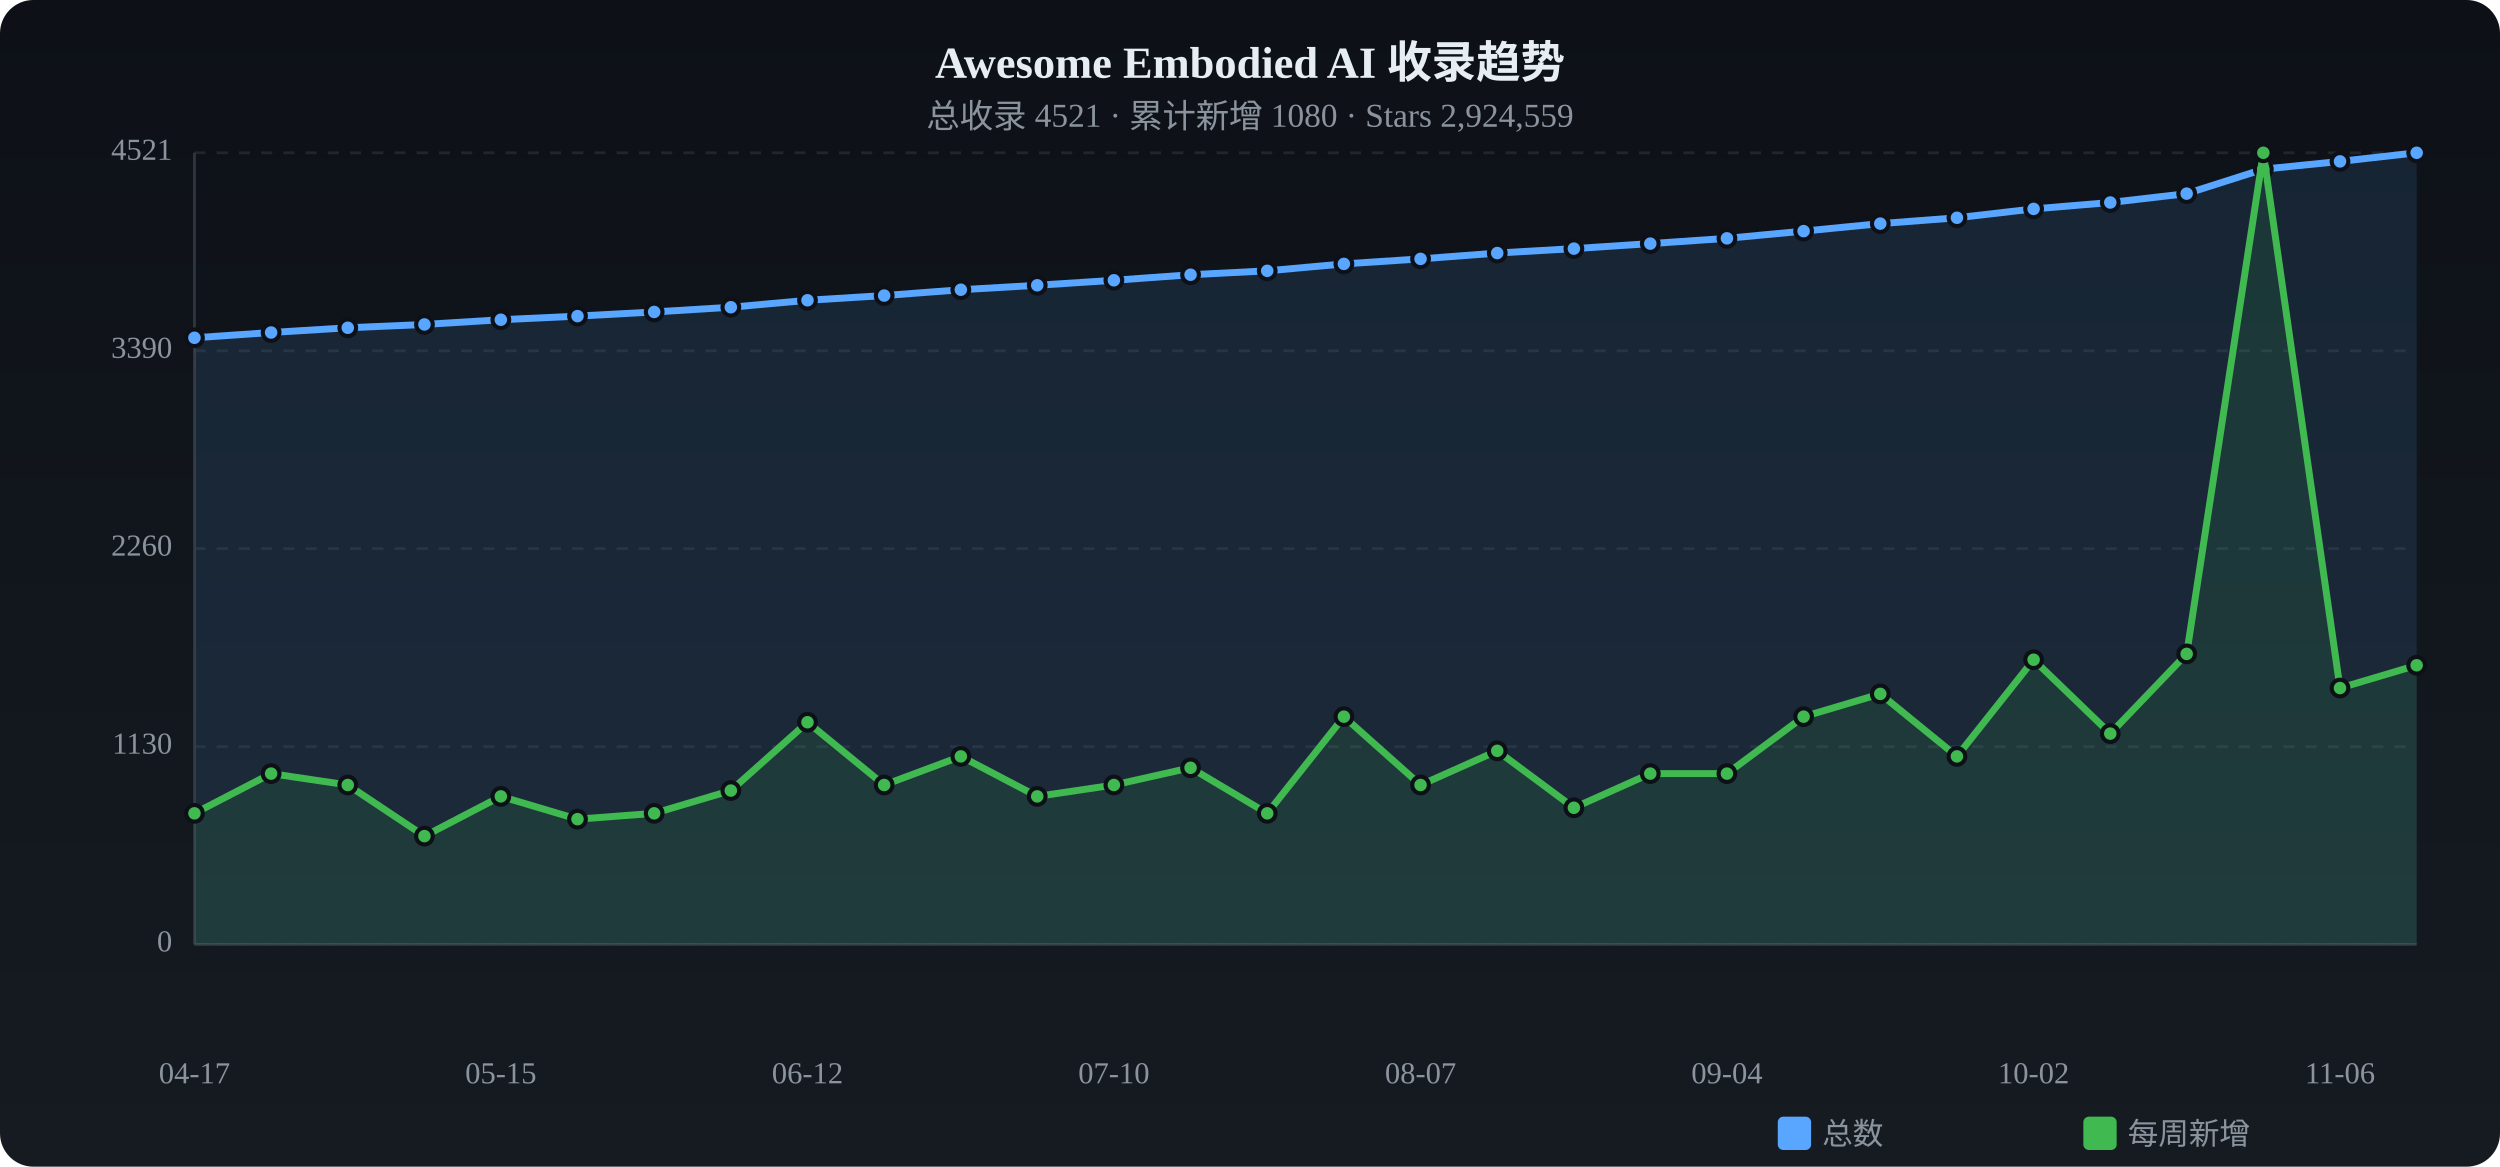
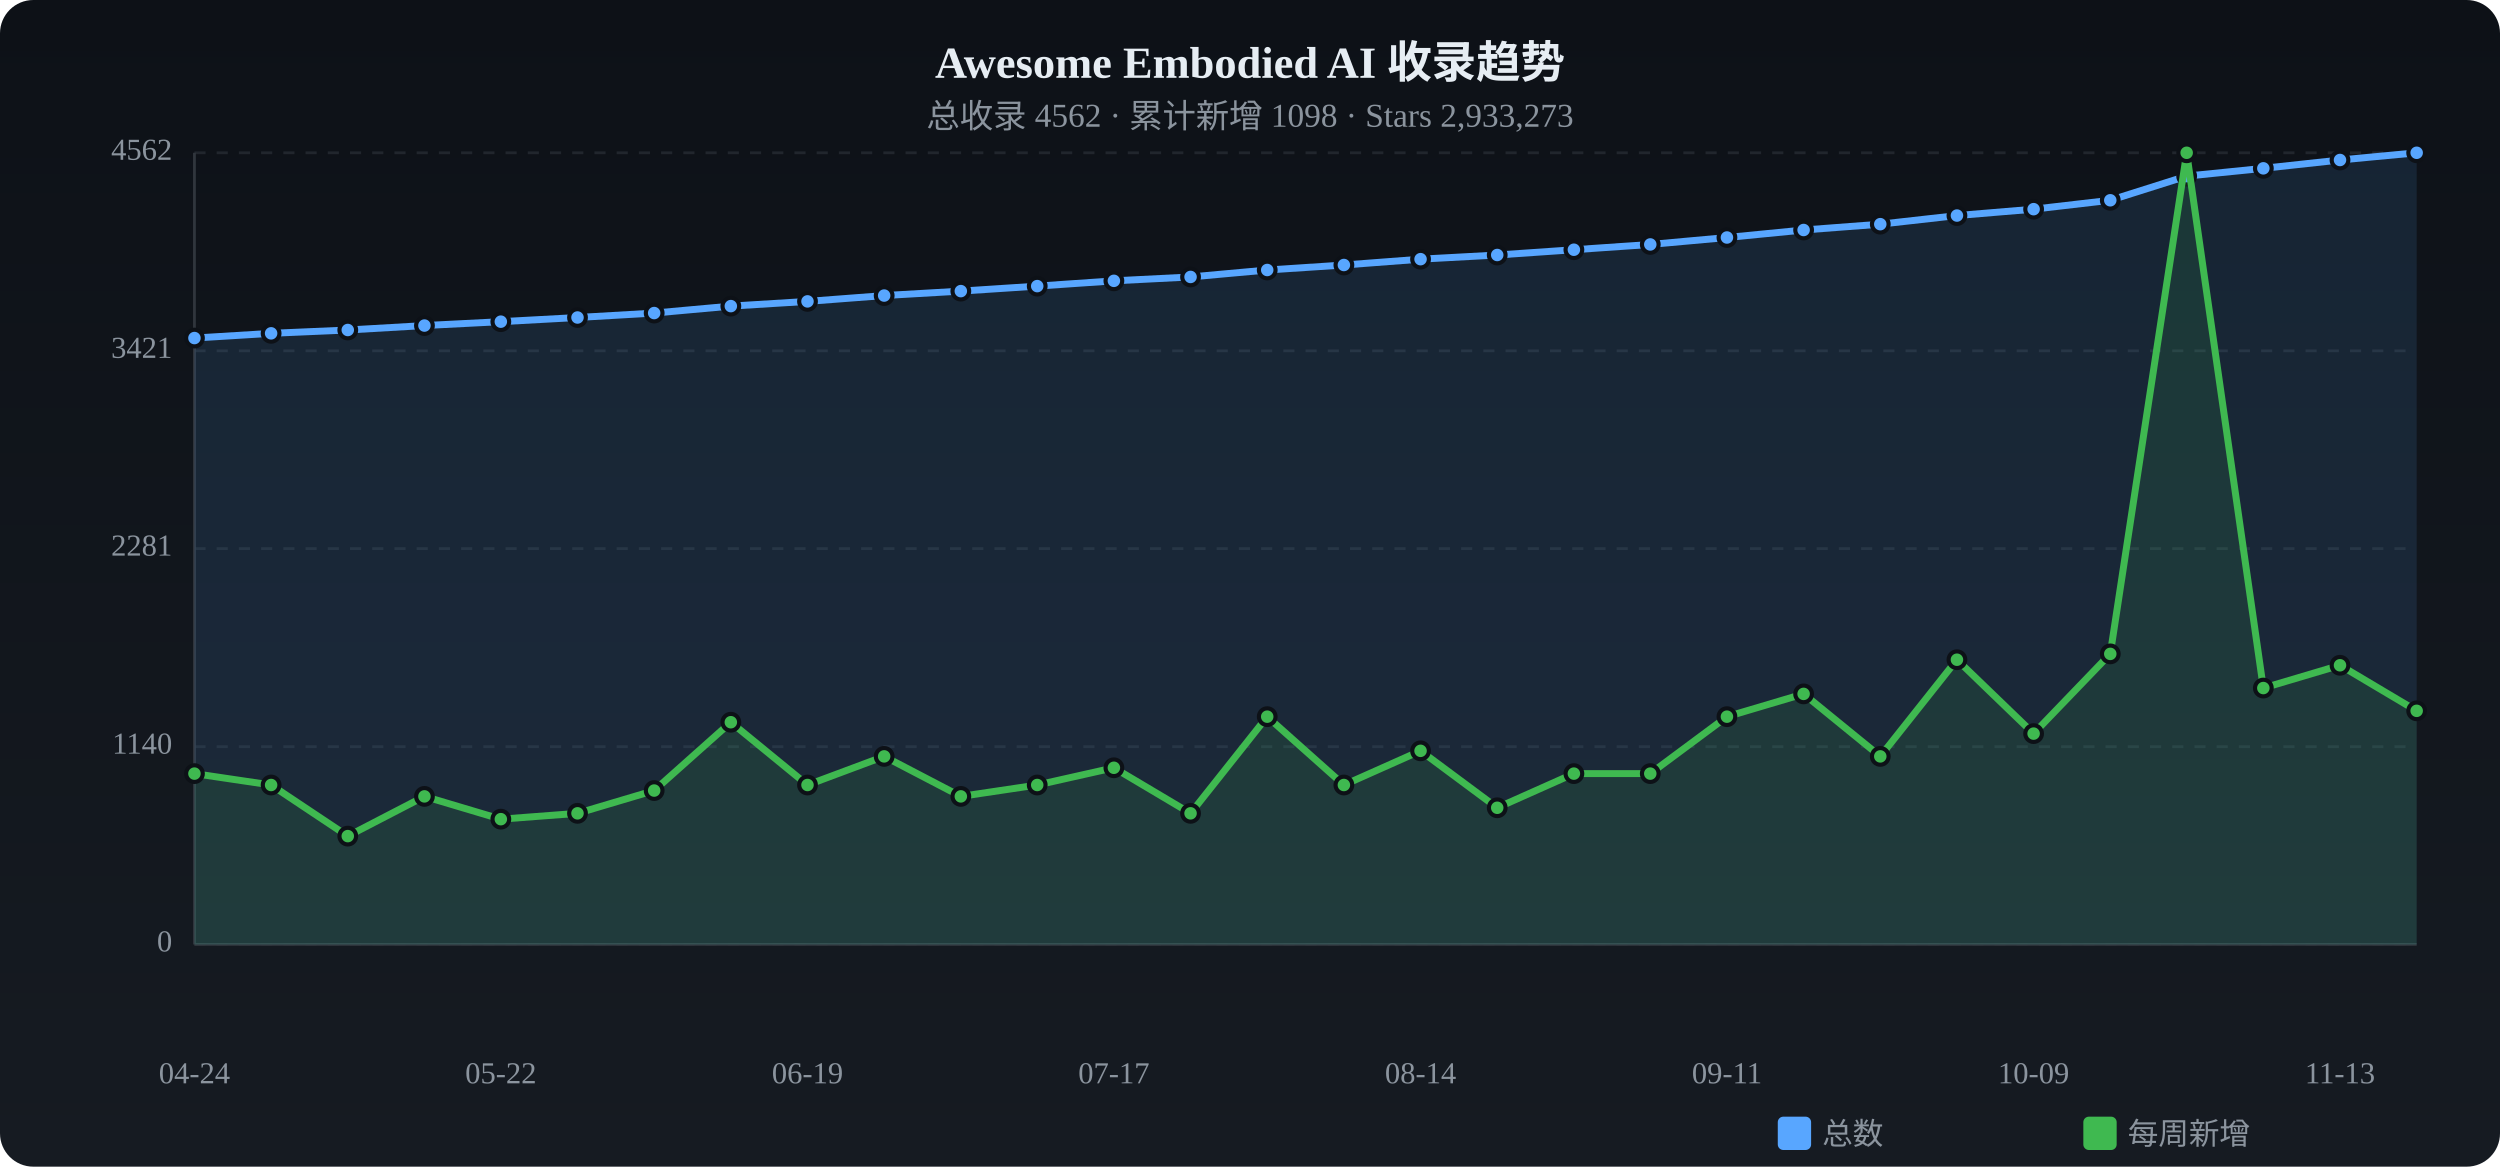
<svg xmlns="http://www.w3.org/2000/svg" viewBox="0 0 900 420" width="900" height="420">
  <defs>
    <linearGradient id="tbg" x1="0%" y1="0%" x2="0%" y2="100%">
      <stop offset="0%" stop-color="#0d1117" />
      <stop offset="100%" stop-color="#161b22" />
    </linearGradient>
  </defs>
  <rect width="900" height="420" rx="12" fill="url(#tbg)" />
  <text x="450.0" y="28" text-anchor="middle" fill="#e6edf3" font-size="16" font-weight="bold">Awesome Embodied AI 收录趋势</text>
-   <text x="450.0" y="46" text-anchor="middle" fill="#8b949e" font-size="12">总收录 4521 · 累计新增 1080 · Stars 2,924,559</text>
+   <text x="450.0" y="46" text-anchor="middle" fill="#8b949e" font-size="12">总收录 4562 · 累计新增 1098 · Stars 2,933,273</text>
  <text x="62" y="340.0" text-anchor="end" fill="#8b949e" font-size="11" dominant-baseline="middle">0</text>
  <line x1="70" y1="340.0" x2="870" y2="340.0" stroke="#21262d" stroke-dasharray="4 4" />
-   <text x="62" y="268.8" text-anchor="end" fill="#8b949e" font-size="11" dominant-baseline="middle">1130</text>
+   <text x="62" y="268.8" text-anchor="end" fill="#8b949e" font-size="11" dominant-baseline="middle">1140</text>
  <line x1="70" y1="268.8" x2="870" y2="268.8" stroke="#21262d" stroke-dasharray="4 4" />
-   <text x="62" y="197.5" text-anchor="end" fill="#8b949e" font-size="11" dominant-baseline="middle">2260</text>
+   <text x="62" y="197.5" text-anchor="end" fill="#8b949e" font-size="11" dominant-baseline="middle">2281</text>
  <line x1="70" y1="197.5" x2="870" y2="197.5" stroke="#21262d" stroke-dasharray="4 4" />
-   <text x="62" y="126.3" text-anchor="end" fill="#8b949e" font-size="11" dominant-baseline="middle">3390</text>
+   <text x="62" y="126.3" text-anchor="end" fill="#8b949e" font-size="11" dominant-baseline="middle">3421</text>
  <line x1="70" y1="126.3" x2="870" y2="126.3" stroke="#21262d" stroke-dasharray="4 4" />
-   <text x="62" y="55.0" text-anchor="end" fill="#8b949e" font-size="11" dominant-baseline="middle">4521</text>
+   <text x="62" y="55.0" text-anchor="end" fill="#8b949e" font-size="11" dominant-baseline="middle">4562</text>
  <line x1="70" y1="55.0" x2="870" y2="55.0" stroke="#21262d" stroke-dasharray="4 4" />
  <line x1="70" y1="55" x2="70" y2="340" stroke="#30363d" />
  <line x1="70" y1="340" x2="870" y2="340" stroke="#30363d" />
-   <path d="M70.0,121.6 L97.6,119.7 L125.2,118.0 L152.8,116.8 L180.3,115.1 L207.9,113.8 L235.5,112.3 L263.1,110.6 L290.7,108.1 L318.3,106.4 L345.9,104.3 L373.4,102.7 L401.0,100.9 L428.6,98.9 L456.2,97.5 L483.8,95.0 L511.4,93.2 L539.0,91.1 L566.6,89.5 L594.1,87.7 L621.7,85.8 L649.3,83.2 L676.9,80.5 L704.5,78.4 L732.1,75.2 L759.7,72.9 L787.2,69.7 L814.8,60.9 L842.4,58.1 L870.0,55.0 L870.0,340 L70.0,340 Z" fill="#58a6ff" opacity="0.12" />
-   <polyline points="70.0,121.6 97.6,119.7 125.2,118.0 152.8,116.8 180.3,115.1 207.9,113.8 235.5,112.3 263.1,110.6 290.7,108.1 318.3,106.4 345.9,104.3 373.4,102.7 401.0,100.9 428.6,98.9 456.2,97.5 483.8,95.0 511.4,93.2 539.0,91.1 566.6,89.5 594.1,87.7 621.7,85.8 649.3,83.2 676.9,80.5 704.5,78.4 732.1,75.2 759.7,72.9 787.2,69.7 814.8,60.9 842.4,58.1 870.0,55.0" fill="none" stroke="#58a6ff" stroke-width="2.5" stroke-linecap="round" stroke-linejoin="round" />
-   <circle cx="70.0" cy="121.6" r="3" fill="#58a6ff" stroke="#0d1117" stroke-width="1.5" />
-   <circle cx="97.6" cy="119.7" r="3" fill="#58a6ff" stroke="#0d1117" stroke-width="1.5" />
-   <circle cx="125.2" cy="118.0" r="3" fill="#58a6ff" stroke="#0d1117" stroke-width="1.5" />
-   <circle cx="152.8" cy="116.8" r="3" fill="#58a6ff" stroke="#0d1117" stroke-width="1.5" />
-   <circle cx="180.3" cy="115.1" r="3" fill="#58a6ff" stroke="#0d1117" stroke-width="1.5" />
-   <circle cx="207.9" cy="113.8" r="3" fill="#58a6ff" stroke="#0d1117" stroke-width="1.5" />
-   <circle cx="235.5" cy="112.3" r="3" fill="#58a6ff" stroke="#0d1117" stroke-width="1.5" />
-   <circle cx="263.1" cy="110.6" r="3" fill="#58a6ff" stroke="#0d1117" stroke-width="1.5" />
-   <circle cx="290.7" cy="108.1" r="3" fill="#58a6ff" stroke="#0d1117" stroke-width="1.5" />
+   <path d="M70.0,121.7 L97.6,120.0 L125.2,118.8 L152.8,117.2 L180.3,115.8 L207.9,114.3 L235.5,112.7 L263.1,110.2 L290.7,108.5 L318.3,106.4 L345.9,104.8 L373.4,103.0 L401.0,101.1 L428.6,99.7 L456.2,97.2 L483.8,95.4 L511.4,93.3 L539.0,91.8 L566.6,89.9 L594.1,88.0 L621.7,85.5 L649.3,82.8 L676.9,80.7 L704.5,77.6 L732.1,75.3 L759.7,72.1 L787.2,63.4 L814.8,60.6 L842.4,57.6 L870.0,55.0 L870.0,340 L70.0,340 Z" fill="#58a6ff" opacity="0.12" />
+   <polyline points="70.0,121.7 97.6,120.0 125.2,118.8 152.8,117.2 180.3,115.8 207.9,114.3 235.5,112.7 263.1,110.2 290.7,108.5 318.3,106.4 345.9,104.8 373.4,103.0 401.0,101.1 428.6,99.7 456.2,97.2 483.8,95.4 511.4,93.3 539.0,91.8 566.6,89.9 594.1,88.0 621.7,85.5 649.3,82.8 676.9,80.7 704.5,77.6 732.1,75.3 759.7,72.1 787.2,63.4 814.8,60.6 842.4,57.6 870.0,55.0" fill="none" stroke="#58a6ff" stroke-width="2.5" stroke-linecap="round" stroke-linejoin="round" />
+   <circle cx="70.0" cy="121.7" r="3" fill="#58a6ff" stroke="#0d1117" stroke-width="1.5" />
+   <circle cx="97.6" cy="120.0" r="3" fill="#58a6ff" stroke="#0d1117" stroke-width="1.5" />
+   <circle cx="125.2" cy="118.8" r="3" fill="#58a6ff" stroke="#0d1117" stroke-width="1.5" />
+   <circle cx="152.8" cy="117.2" r="3" fill="#58a6ff" stroke="#0d1117" stroke-width="1.5" />
+   <circle cx="180.3" cy="115.8" r="3" fill="#58a6ff" stroke="#0d1117" stroke-width="1.5" />
+   <circle cx="207.9" cy="114.3" r="3" fill="#58a6ff" stroke="#0d1117" stroke-width="1.5" />
+   <circle cx="235.5" cy="112.7" r="3" fill="#58a6ff" stroke="#0d1117" stroke-width="1.5" />
+   <circle cx="263.1" cy="110.2" r="3" fill="#58a6ff" stroke="#0d1117" stroke-width="1.5" />
+   <circle cx="290.7" cy="108.5" r="3" fill="#58a6ff" stroke="#0d1117" stroke-width="1.5" />
  <circle cx="318.3" cy="106.4" r="3" fill="#58a6ff" stroke="#0d1117" stroke-width="1.5" />
-   <circle cx="345.9" cy="104.3" r="3" fill="#58a6ff" stroke="#0d1117" stroke-width="1.5" />
-   <circle cx="373.4" cy="102.7" r="3" fill="#58a6ff" stroke="#0d1117" stroke-width="1.5" />
-   <circle cx="401.0" cy="100.9" r="3" fill="#58a6ff" stroke="#0d1117" stroke-width="1.5" />
-   <circle cx="428.6" cy="98.9" r="3" fill="#58a6ff" stroke="#0d1117" stroke-width="1.5" />
-   <circle cx="456.2" cy="97.5" r="3" fill="#58a6ff" stroke="#0d1117" stroke-width="1.5" />
-   <circle cx="483.8" cy="95.0" r="3" fill="#58a6ff" stroke="#0d1117" stroke-width="1.5" />
-   <circle cx="511.4" cy="93.2" r="3" fill="#58a6ff" stroke="#0d1117" stroke-width="1.5" />
-   <circle cx="539.0" cy="91.1" r="3" fill="#58a6ff" stroke="#0d1117" stroke-width="1.5" />
-   <circle cx="566.6" cy="89.5" r="3" fill="#58a6ff" stroke="#0d1117" stroke-width="1.5" />
-   <circle cx="594.1" cy="87.7" r="3" fill="#58a6ff" stroke="#0d1117" stroke-width="1.5" />
-   <circle cx="621.7" cy="85.8" r="3" fill="#58a6ff" stroke="#0d1117" stroke-width="1.5" />
-   <circle cx="649.3" cy="83.2" r="3" fill="#58a6ff" stroke="#0d1117" stroke-width="1.5" />
-   <circle cx="676.9" cy="80.5" r="3" fill="#58a6ff" stroke="#0d1117" stroke-width="1.5" />
-   <circle cx="704.5" cy="78.4" r="3" fill="#58a6ff" stroke="#0d1117" stroke-width="1.5" />
-   <circle cx="732.1" cy="75.2" r="3" fill="#58a6ff" stroke="#0d1117" stroke-width="1.5" />
-   <circle cx="759.7" cy="72.9" r="3" fill="#58a6ff" stroke="#0d1117" stroke-width="1.5" />
-   <circle cx="787.2" cy="69.7" r="3" fill="#58a6ff" stroke="#0d1117" stroke-width="1.5" />
-   <circle cx="814.8" cy="60.9" r="3" fill="#58a6ff" stroke="#0d1117" stroke-width="1.5" />
-   <circle cx="842.4" cy="58.1" r="3" fill="#58a6ff" stroke="#0d1117" stroke-width="1.5" />
+   <circle cx="345.9" cy="104.8" r="3" fill="#58a6ff" stroke="#0d1117" stroke-width="1.5" />
+   <circle cx="373.4" cy="103.0" r="3" fill="#58a6ff" stroke="#0d1117" stroke-width="1.5" />
+   <circle cx="401.0" cy="101.1" r="3" fill="#58a6ff" stroke="#0d1117" stroke-width="1.5" />
+   <circle cx="428.6" cy="99.7" r="3" fill="#58a6ff" stroke="#0d1117" stroke-width="1.5" />
+   <circle cx="456.2" cy="97.2" r="3" fill="#58a6ff" stroke="#0d1117" stroke-width="1.5" />
+   <circle cx="483.8" cy="95.4" r="3" fill="#58a6ff" stroke="#0d1117" stroke-width="1.5" />
+   <circle cx="511.4" cy="93.3" r="3" fill="#58a6ff" stroke="#0d1117" stroke-width="1.5" />
+   <circle cx="539.0" cy="91.8" r="3" fill="#58a6ff" stroke="#0d1117" stroke-width="1.5" />
+   <circle cx="566.6" cy="89.9" r="3" fill="#58a6ff" stroke="#0d1117" stroke-width="1.5" />
+   <circle cx="594.1" cy="88.0" r="3" fill="#58a6ff" stroke="#0d1117" stroke-width="1.5" />
+   <circle cx="621.7" cy="85.5" r="3" fill="#58a6ff" stroke="#0d1117" stroke-width="1.5" />
+   <circle cx="649.3" cy="82.8" r="3" fill="#58a6ff" stroke="#0d1117" stroke-width="1.5" />
+   <circle cx="676.9" cy="80.7" r="3" fill="#58a6ff" stroke="#0d1117" stroke-width="1.5" />
+   <circle cx="704.5" cy="77.6" r="3" fill="#58a6ff" stroke="#0d1117" stroke-width="1.5" />
+   <circle cx="732.1" cy="75.3" r="3" fill="#58a6ff" stroke="#0d1117" stroke-width="1.5" />
+   <circle cx="759.7" cy="72.1" r="3" fill="#58a6ff" stroke="#0d1117" stroke-width="1.5" />
+   <circle cx="787.2" cy="63.4" r="3" fill="#58a6ff" stroke="#0d1117" stroke-width="1.5" />
+   <circle cx="814.8" cy="60.6" r="3" fill="#58a6ff" stroke="#0d1117" stroke-width="1.5" />
+   <circle cx="842.4" cy="57.6" r="3" fill="#58a6ff" stroke="#0d1117" stroke-width="1.5" />
  <circle cx="870.0" cy="55.0" r="3" fill="#58a6ff" stroke="#0d1117" stroke-width="1.5" />
-   <path d="M70.0,292.8 L97.6,278.5 L125.2,282.6 L152.8,301.0 L180.3,286.7 L207.9,294.9 L235.5,292.8 L263.1,284.6 L290.7,260.0 L318.3,282.6 L345.9,272.3 L373.4,286.7 L401.0,282.6 L428.6,276.4 L456.2,292.8 L483.8,258.0 L511.4,282.6 L539.0,270.3 L566.6,290.8 L594.1,278.5 L621.7,278.5 L649.3,258.0 L676.9,249.8 L704.5,272.3 L732.1,237.5 L759.7,264.1 L787.2,235.4 L814.8,55.0 L842.4,247.7 L870.0,239.5 L870.0,340 L70.0,340 Z" fill="#3fb950" opacity="0.12" />
-   <polyline points="70.0,292.8 97.6,278.5 125.2,282.6 152.8,301.0 180.3,286.7 207.9,294.9 235.5,292.8 263.1,284.6 290.7,260.0 318.3,282.6 345.9,272.3 373.4,286.7 401.0,282.6 428.6,276.4 456.2,292.8 483.8,258.0 511.4,282.6 539.0,270.3 566.6,290.8 594.1,278.5 621.7,278.5 649.3,258.0 676.9,249.8 704.5,272.3 732.1,237.5 759.7,264.1 787.2,235.4 814.8,55.0 842.4,247.7 870.0,239.5" fill="none" stroke="#3fb950" stroke-width="2.5" stroke-linecap="round" stroke-linejoin="round" />
-   <circle cx="70.0" cy="292.8" r="3" fill="#3fb950" stroke="#0d1117" stroke-width="1.5" />
-   <circle cx="97.6" cy="278.5" r="3" fill="#3fb950" stroke="#0d1117" stroke-width="1.5" />
-   <circle cx="125.2" cy="282.6" r="3" fill="#3fb950" stroke="#0d1117" stroke-width="1.5" />
-   <circle cx="152.8" cy="301.0" r="3" fill="#3fb950" stroke="#0d1117" stroke-width="1.5" />
-   <circle cx="180.3" cy="286.7" r="3" fill="#3fb950" stroke="#0d1117" stroke-width="1.5" />
-   <circle cx="207.9" cy="294.9" r="3" fill="#3fb950" stroke="#0d1117" stroke-width="1.5" />
-   <circle cx="235.5" cy="292.8" r="3" fill="#3fb950" stroke="#0d1117" stroke-width="1.5" />
-   <circle cx="263.1" cy="284.6" r="3" fill="#3fb950" stroke="#0d1117" stroke-width="1.5" />
-   <circle cx="290.7" cy="260.0" r="3" fill="#3fb950" stroke="#0d1117" stroke-width="1.5" />
-   <circle cx="318.3" cy="282.6" r="3" fill="#3fb950" stroke="#0d1117" stroke-width="1.5" />
-   <circle cx="345.9" cy="272.3" r="3" fill="#3fb950" stroke="#0d1117" stroke-width="1.5" />
-   <circle cx="373.4" cy="286.7" r="3" fill="#3fb950" stroke="#0d1117" stroke-width="1.5" />
-   <circle cx="401.0" cy="282.6" r="3" fill="#3fb950" stroke="#0d1117" stroke-width="1.5" />
-   <circle cx="428.6" cy="276.4" r="3" fill="#3fb950" stroke="#0d1117" stroke-width="1.5" />
-   <circle cx="456.2" cy="292.8" r="3" fill="#3fb950" stroke="#0d1117" stroke-width="1.5" />
-   <circle cx="483.8" cy="258.0" r="3" fill="#3fb950" stroke="#0d1117" stroke-width="1.5" />
-   <circle cx="511.4" cy="282.6" r="3" fill="#3fb950" stroke="#0d1117" stroke-width="1.5" />
-   <circle cx="539.0" cy="270.3" r="3" fill="#3fb950" stroke="#0d1117" stroke-width="1.5" />
-   <circle cx="566.6" cy="290.8" r="3" fill="#3fb950" stroke="#0d1117" stroke-width="1.5" />
+   <path d="M70.0,278.5 L97.6,282.6 L125.2,301.0 L152.8,286.7 L180.3,294.9 L207.9,292.8 L235.5,284.6 L263.1,260.0 L290.7,282.6 L318.3,272.3 L345.9,286.7 L373.4,282.6 L401.0,276.4 L428.6,292.8 L456.2,258.0 L483.8,282.6 L511.4,270.3 L539.0,290.8 L566.6,278.5 L594.1,278.5 L621.7,258.0 L649.3,249.8 L676.9,272.3 L704.5,237.5 L732.1,264.1 L759.7,235.4 L787.2,55.0 L814.8,247.7 L842.4,239.5 L870.0,255.9 L870.0,340 L70.0,340 Z" fill="#3fb950" opacity="0.12" />
+   <polyline points="70.0,278.5 97.6,282.6 125.2,301.0 152.8,286.7 180.3,294.9 207.9,292.8 235.5,284.6 263.1,260.0 290.7,282.6 318.3,272.3 345.9,286.7 373.4,282.6 401.0,276.4 428.6,292.8 456.2,258.0 483.8,282.6 511.4,270.3 539.0,290.8 566.6,278.5 594.1,278.5 621.7,258.0 649.3,249.8 676.9,272.3 704.5,237.5 732.1,264.1 759.7,235.4 787.2,55.0 814.8,247.7 842.4,239.5 870.0,255.9" fill="none" stroke="#3fb950" stroke-width="2.5" stroke-linecap="round" stroke-linejoin="round" />
+   <circle cx="70.0" cy="278.5" r="3" fill="#3fb950" stroke="#0d1117" stroke-width="1.5" />
+   <circle cx="97.6" cy="282.6" r="3" fill="#3fb950" stroke="#0d1117" stroke-width="1.5" />
+   <circle cx="125.2" cy="301.0" r="3" fill="#3fb950" stroke="#0d1117" stroke-width="1.5" />
+   <circle cx="152.8" cy="286.7" r="3" fill="#3fb950" stroke="#0d1117" stroke-width="1.5" />
+   <circle cx="180.3" cy="294.9" r="3" fill="#3fb950" stroke="#0d1117" stroke-width="1.5" />
+   <circle cx="207.9" cy="292.8" r="3" fill="#3fb950" stroke="#0d1117" stroke-width="1.5" />
+   <circle cx="235.5" cy="284.6" r="3" fill="#3fb950" stroke="#0d1117" stroke-width="1.5" />
+   <circle cx="263.1" cy="260.0" r="3" fill="#3fb950" stroke="#0d1117" stroke-width="1.5" />
+   <circle cx="290.7" cy="282.6" r="3" fill="#3fb950" stroke="#0d1117" stroke-width="1.5" />
+   <circle cx="318.3" cy="272.3" r="3" fill="#3fb950" stroke="#0d1117" stroke-width="1.5" />
+   <circle cx="345.9" cy="286.7" r="3" fill="#3fb950" stroke="#0d1117" stroke-width="1.5" />
+   <circle cx="373.4" cy="282.6" r="3" fill="#3fb950" stroke="#0d1117" stroke-width="1.5" />
+   <circle cx="401.0" cy="276.4" r="3" fill="#3fb950" stroke="#0d1117" stroke-width="1.5" />
+   <circle cx="428.6" cy="292.8" r="3" fill="#3fb950" stroke="#0d1117" stroke-width="1.5" />
+   <circle cx="456.2" cy="258.0" r="3" fill="#3fb950" stroke="#0d1117" stroke-width="1.5" />
+   <circle cx="483.8" cy="282.6" r="3" fill="#3fb950" stroke="#0d1117" stroke-width="1.5" />
+   <circle cx="511.4" cy="270.3" r="3" fill="#3fb950" stroke="#0d1117" stroke-width="1.5" />
+   <circle cx="539.0" cy="290.8" r="3" fill="#3fb950" stroke="#0d1117" stroke-width="1.5" />
+   <circle cx="566.6" cy="278.5" r="3" fill="#3fb950" stroke="#0d1117" stroke-width="1.5" />
  <circle cx="594.1" cy="278.5" r="3" fill="#3fb950" stroke="#0d1117" stroke-width="1.5" />
-   <circle cx="621.7" cy="278.5" r="3" fill="#3fb950" stroke="#0d1117" stroke-width="1.5" />
-   <circle cx="649.3" cy="258.0" r="3" fill="#3fb950" stroke="#0d1117" stroke-width="1.5" />
-   <circle cx="676.9" cy="249.8" r="3" fill="#3fb950" stroke="#0d1117" stroke-width="1.5" />
-   <circle cx="704.5" cy="272.3" r="3" fill="#3fb950" stroke="#0d1117" stroke-width="1.5" />
-   <circle cx="732.1" cy="237.5" r="3" fill="#3fb950" stroke="#0d1117" stroke-width="1.5" />
-   <circle cx="759.7" cy="264.1" r="3" fill="#3fb950" stroke="#0d1117" stroke-width="1.5" />
-   <circle cx="787.2" cy="235.4" r="3" fill="#3fb950" stroke="#0d1117" stroke-width="1.5" />
-   <circle cx="814.8" cy="55.0" r="3" fill="#3fb950" stroke="#0d1117" stroke-width="1.5" />
-   <circle cx="842.4" cy="247.7" r="3" fill="#3fb950" stroke="#0d1117" stroke-width="1.5" />
-   <circle cx="870.0" cy="239.5" r="3" fill="#3fb950" stroke="#0d1117" stroke-width="1.5" />
-   <text x="70.0" y="390" text-anchor="middle" fill="#8b949e" font-size="11">04-17</text>
-   <text x="180.3" y="390" text-anchor="middle" fill="#8b949e" font-size="11">05-15</text>
-   <text x="290.7" y="390" text-anchor="middle" fill="#8b949e" font-size="11">06-12</text>
-   <text x="401.0" y="390" text-anchor="middle" fill="#8b949e" font-size="11">07-10</text>
-   <text x="511.4" y="390" text-anchor="middle" fill="#8b949e" font-size="11">08-07</text>
-   <text x="621.7" y="390" text-anchor="middle" fill="#8b949e" font-size="11">09-04</text>
-   <text x="732.1" y="390" text-anchor="middle" fill="#8b949e" font-size="11">10-02</text>
-   <text x="842.4" y="390" text-anchor="middle" fill="#8b949e" font-size="11">11-06</text>
+   <circle cx="621.7" cy="258.0" r="3" fill="#3fb950" stroke="#0d1117" stroke-width="1.5" />
+   <circle cx="649.3" cy="249.8" r="3" fill="#3fb950" stroke="#0d1117" stroke-width="1.5" />
+   <circle cx="676.9" cy="272.3" r="3" fill="#3fb950" stroke="#0d1117" stroke-width="1.5" />
+   <circle cx="704.5" cy="237.5" r="3" fill="#3fb950" stroke="#0d1117" stroke-width="1.5" />
+   <circle cx="732.1" cy="264.1" r="3" fill="#3fb950" stroke="#0d1117" stroke-width="1.5" />
+   <circle cx="759.7" cy="235.4" r="3" fill="#3fb950" stroke="#0d1117" stroke-width="1.5" />
+   <circle cx="787.2" cy="55.0" r="3" fill="#3fb950" stroke="#0d1117" stroke-width="1.5" />
+   <circle cx="814.8" cy="247.7" r="3" fill="#3fb950" stroke="#0d1117" stroke-width="1.5" />
+   <circle cx="842.4" cy="239.5" r="3" fill="#3fb950" stroke="#0d1117" stroke-width="1.5" />
+   <circle cx="870.0" cy="255.9" r="3" fill="#3fb950" stroke="#0d1117" stroke-width="1.5" />
+   <text x="70.0" y="390" text-anchor="middle" fill="#8b949e" font-size="11">04-24</text>
+   <text x="180.3" y="390" text-anchor="middle" fill="#8b949e" font-size="11">05-22</text>
+   <text x="290.7" y="390" text-anchor="middle" fill="#8b949e" font-size="11">06-19</text>
+   <text x="401.0" y="390" text-anchor="middle" fill="#8b949e" font-size="11">07-17</text>
+   <text x="511.4" y="390" text-anchor="middle" fill="#8b949e" font-size="11">08-14</text>
+   <text x="621.7" y="390" text-anchor="middle" fill="#8b949e" font-size="11">09-11</text>
+   <text x="732.1" y="390" text-anchor="middle" fill="#8b949e" font-size="11">10-09</text>
+   <text x="842.4" y="390" text-anchor="middle" fill="#8b949e" font-size="11">11-13</text>
  <rect x="640" y="402" width="12" height="12" rx="2" fill="#58a6ff" />
  <text x="656" y="412" fill="#8b949e" font-size="11">总数</text>
  <rect x="750" y="402" width="12" height="12" rx="2" fill="#3fb950" />
  <text x="766" y="412" fill="#8b949e" font-size="11">每周新增</text>
</svg>
